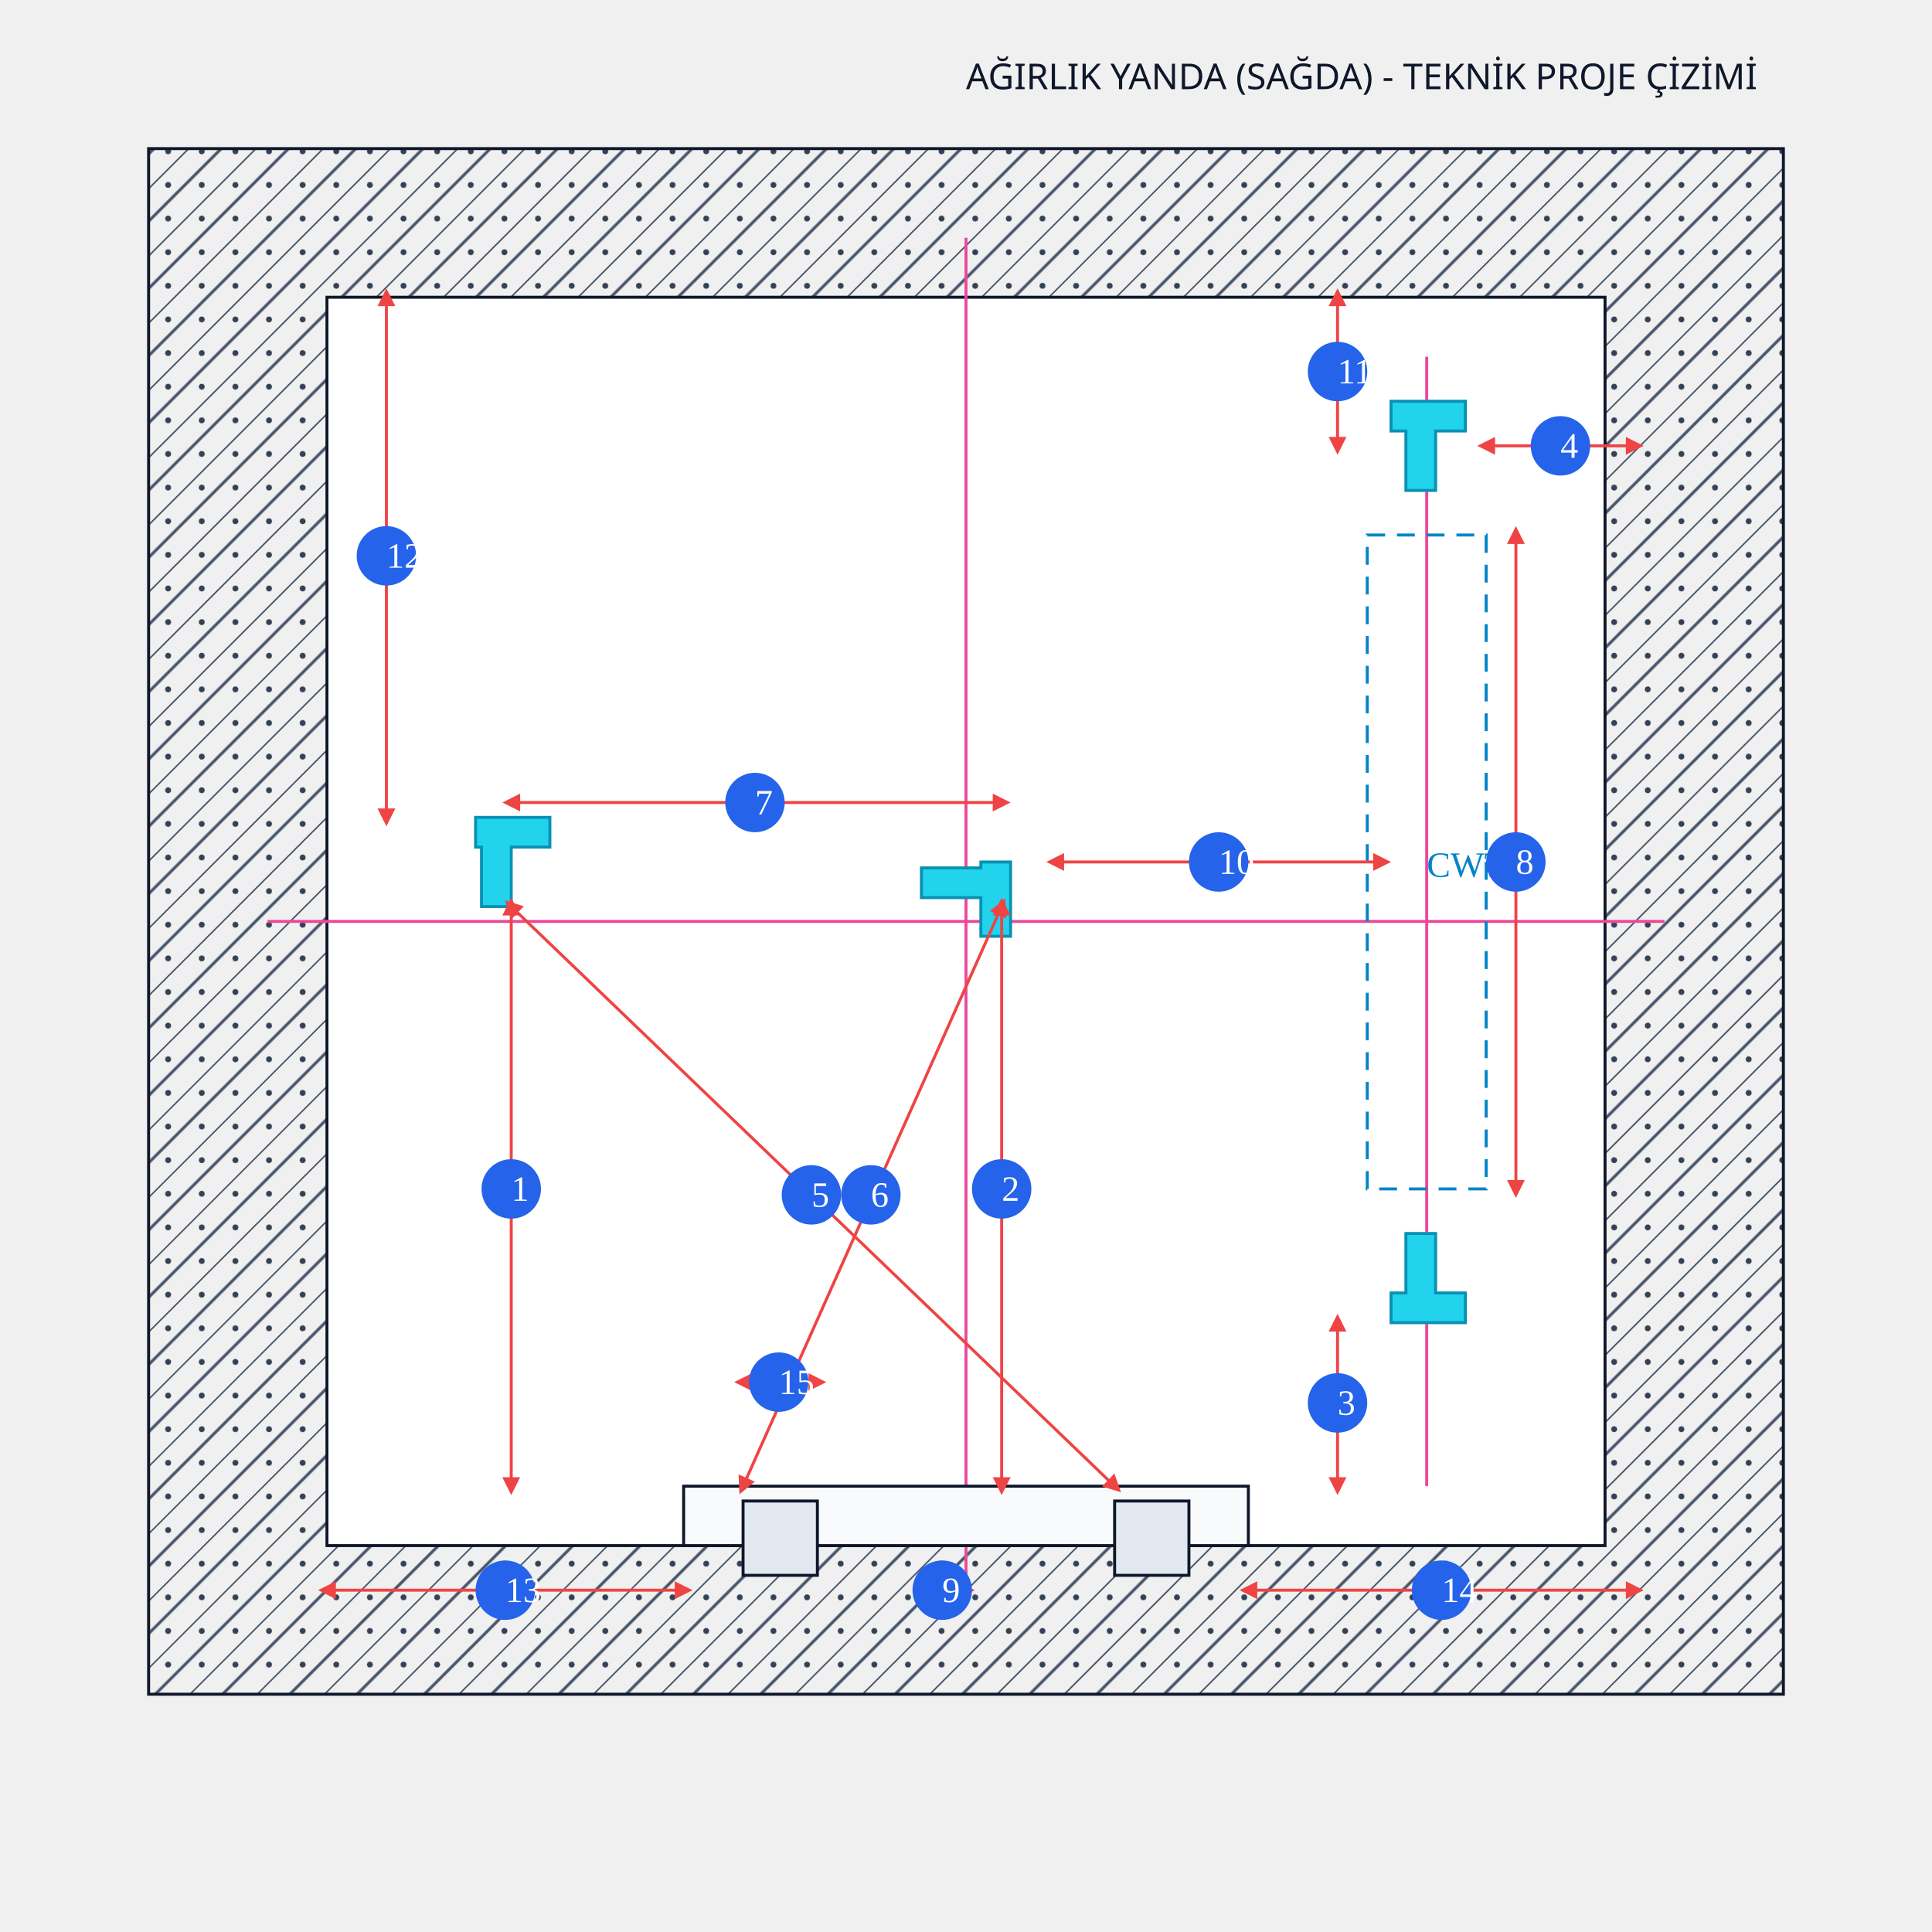
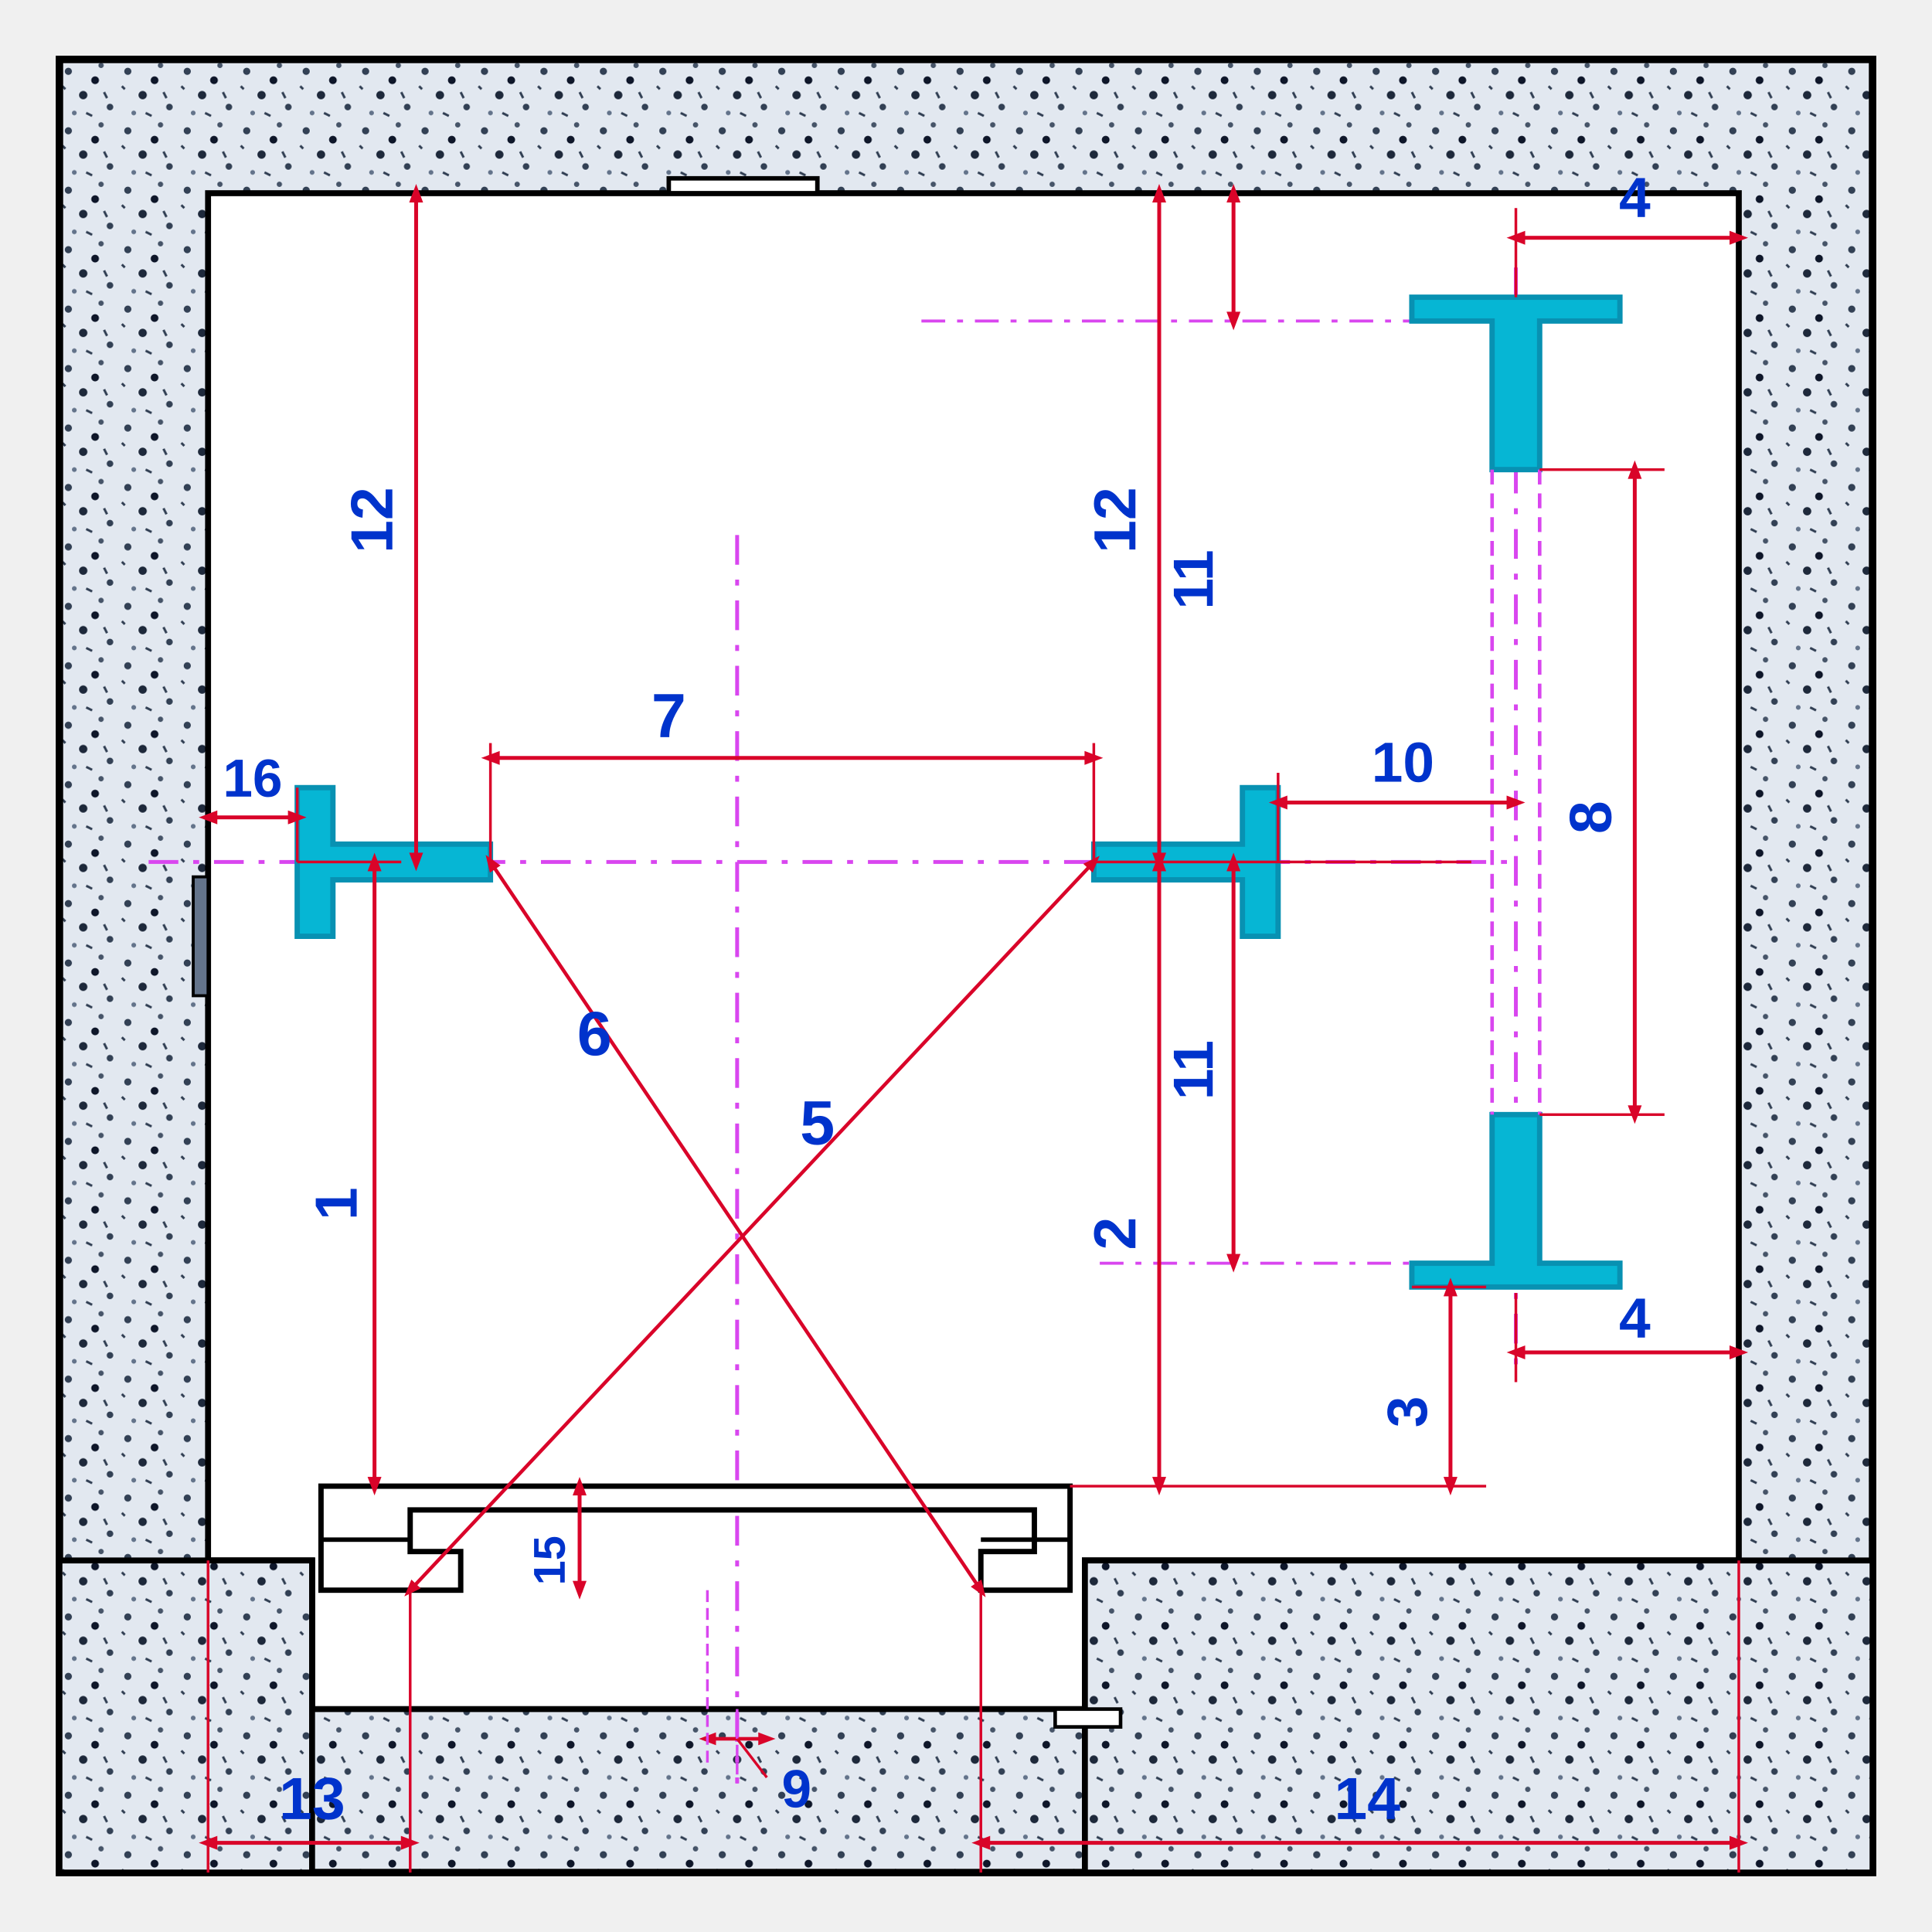
- <svg xmlns="http://www.w3.org/2000/svg" viewBox="0 0 650 650" width="100%" height="100%" style="background: #ffffff;">
+ <svg xmlns="http://www.w3.org/2000/svg" viewBox="0 0 650 650" width="100%" height="100%" style="background: #ffffff; font-family: 'Arial', sans-serif;">
  <defs>
-     <pattern id="concreteHatch" width="16" height="16" patternUnits="userSpaceOnUse" patternTransform="rotate(45 0 0)">
-       <path d="M 0,0 L 0,16 M 8,0 L 8,16" stroke="#475569" strokeWidth="1" />
-       <circle cx="4" cy="4" r="1" fill="#334155" />
-       <circle cx="12" cy="12" r="1" fill="#334155" />
+     <pattern id="concreteHatch" width="20" height="20" patternUnits="userSpaceOnUse">
+       <rect width="20" height="20" fill="#e2e8f0" />
+       <circle cx="3" cy="4" r="1.2" fill="#334155" />
+       <circle cx="14" cy="2" r="0.9" fill="#475569" />
+       <circle cx="8" cy="12" r="1.4" fill="#1e293b" />
+       <circle cx="17" cy="16" r="1.1" fill="#334155" />
+       <circle cx="5" cy="18" r="0.8" fill="#64748b" />
+       <circle cx="12" cy="7" r="1.3" fill="#0f172a" />
+       <path d="M 1,9 L 2,10 M 15,11 L 16,13 M 9,18 L 11,19" stroke="#334155" stroke-width="0.8" />
    </pattern>
-     <marker id="arrowRed" viewBox="0 0 10 10" refX="5" refY="5" markerWidth="6" markerHeight="6" orient="auto-start-reverse">
-       <path d="M 0 0 L 10 5 L 0 10 z" fill="#ef4444" />
+     <marker id="arrRed" viewBox="0 0 10 10" refX="5" refY="5" markerWidth="6" markerHeight="6" orient="auto-start-reverse">
+       <path d="M 1 2 L 9 5 L 1 8 z" fill="#d90429" />
    </marker>
  </defs>
-   <text x="325" y="30" fill="#0f172a" fontSize="16" fontWeight="900" textAnchor="middle" font-family="sans-serif">AĞIRLIK YANDA (SAĞDA) - TEKNİK PROJE ÇİZİMİ</text>
-   <rect x="50" y="50" width="550" height="520" fill="url(#concreteHatch)" stroke="#0f172a" strokeWidth="3" />
-   <rect x="110" y="100" width="430" height="420" fill="#ffffff" stroke="#0f172a" strokeWidth="3" />
-   <line x1="325" y1="80" x2="325" y2="540" stroke="#ec4899" strokeWidth="1.2" strokeDasharray="8 4 2 4" />
-   <line x1="90" y1="310" x2="560" y2="310" stroke="#ec4899" strokeWidth="1.2" strokeDasharray="8 4 2 4" />
-   <line x1="480" y1="120" x2="480" y2="500" stroke="#ec4899" strokeWidth="1" strokeDasharray="6 3" />
-   <g transform="translate(160, 290)">
-     <path d="M 0,-15 L 25,-15 L 25,-5 L 12,-5 L 12,15 L 2,15 L 2,-5 L 0,-5 Z" fill="#22d3ee" stroke="#0891b2" strokeWidth="2" />
+   <polygon points="20,20 630,20 630,630 20,630" fill="url(#concreteHatch)" stroke="#000000" stroke-width="2.5" />
+   <path d="     M 70,65      L 585,65      L 585,525      L 365,525      L 365,575      L 105,575      L 105,525      L 70,525      Z" fill="#ffffff" stroke="#000000" stroke-width="2" />
+   <rect x="20" y="525" width="85" height="105" fill="url(#concreteHatch)" stroke="#000000" stroke-width="2" />
+   <rect x="365" y="525" width="265" height="105" fill="url(#concreteHatch)" stroke="#000000" stroke-width="2" />
+   <rect x="225" y="60" width="50" height="5" fill="#ffffff" stroke="#000000" stroke-width="1.5" />
+   <line x1="248" y1="180" x2="248" y2="600" stroke="#d946ef" stroke-width="1.3" stroke-dasharray="10 5 2 5" />
+   <line x1="50" y1="290" x2="510" y2="290" stroke="#d946ef" stroke-width="1.3" stroke-dasharray="10 5 2 5" />
+   <line x1="510" y1="90" x2="510" y2="460" stroke="#d946ef" stroke-width="1.3" stroke-dasharray="10 5 2 5" />
+   <line x1="310" y1="108" x2="520" y2="108" stroke="#d946ef" stroke-width="1" stroke-dasharray="8 4 2 4" />
+   <line x1="370" y1="425" x2="520" y2="425" stroke="#d946ef" stroke-width="1" stroke-dasharray="8 4 2 4" />
+   <g transform="translate(100, 290)">
+     <path d="M 0,-25 L 12,-25 L 12,-6 L 65,-6 L 65,6 L 12,6 L 12,25 L 0,25 Z" fill="#06b6d4" stroke="#0891b2" stroke-width="1.8" />
  </g>
-   <g transform="translate(325, 290) rotate(90)">
-     <path d="M 0,-15 L 25,-15 L 25,-5 L 12,-5 L 12,15 L 2,15 L 2,-5 L 0,-5 Z" fill="#22d3ee" stroke="#0891b2" strokeWidth="2" />
+   <rect x="65" y="295" width="5" height="40" fill="#64748b" stroke="#000000" stroke-width="1" />
+   <g transform="translate(418, 290)">
+     <path d="M 12,-25 L 0,-25 L 0,-6 L -50,-6 L -50,6 L 0,6 L 0,25 L 12,25 Z" fill="#06b6d4" stroke="#0891b2" stroke-width="1.8" />
  </g>
-   <g transform="translate(480, 150)">
-     <path d="M -12,-15 L 13,-15 L 13,-5 L 3,-5 L 3,15 L -7,15 L -7,-5 L -12,-5 Z" fill="#22d3ee" stroke="#0891b2" strokeWidth="2" />
+   <g transform="translate(510, 108)">
+     <path d="M -35,-8 L 35,-8 L 35,0 L 8,0 L 8,50 L -8,50 L -8,0 L -35,0 Z" fill="#06b6d4" stroke="#0891b2" stroke-width="1.8" />
  </g>
-   <g transform="translate(480, 430)">
-     <path d="M -12,15 L 13,15 L 13,5 L 3,5 L 3,-15 L -7,-15 L -7,5 L -12,5 Z" fill="#22d3ee" stroke="#0891b2" strokeWidth="2" />
+   <g transform="translate(510, 425)">
+     <path d="M -35,8 L 35,8 L 35,0 L 8,0 L 8,-50 L -8,-50 L -8,0 L -35,0 Z" fill="#06b6d4" stroke="#0891b2" stroke-width="1.8" />
  </g>
-   <rect x="460" y="180" width="40" height="220" fill="none" stroke="#0284c7" strokeWidth="2" stroke-dasharray="6 4" />
-   <text x="480" y="295" fill="#0284c7" fontSize="11" fontWeight="bold" textAnchor="middle">CWT</text>
-   <rect x="230" y="500" width="190" height="20" fill="#f8fafc" stroke="#0f172a" strokeWidth="2" />
-   <rect x="250" y="505" width="25" height="25" fill="#e2e8f0" stroke="#0f172a" strokeWidth="1.5" />
-   <rect x="375" y="505" width="25" height="25" fill="#e2e8f0" stroke="#0f172a" strokeWidth="1.5" />
-   <line x1="172" y1="305" x2="172" y2="500" stroke="#ef4444" strokeWidth="1.5" marker-start="url(#arrowRed)" marker-end="url(#arrowRed)" />
-   <circle cx="172" cy="400" r="10" fill="#2563eb" />
-   <text x="172" y="404" fill="#ffffff" fontSize="11" fontWeight="bold" textAnchor="middle">1</text>
-   <line x1="337" y1="305" x2="337" y2="500" stroke="#ef4444" strokeWidth="1.5" marker-start="url(#arrowRed)" marker-end="url(#arrowRed)" />
-   <circle cx="337" cy="400" r="10" fill="#2563eb" />
-   <text x="337" y="404" fill="#ffffff" fontSize="11" fontWeight="bold" textAnchor="middle">2</text>
-   <line x1="450" y1="445" x2="450" y2="500" stroke="#ef4444" strokeWidth="1.5" marker-start="url(#arrowRed)" marker-end="url(#arrowRed)" />
-   <circle cx="450" cy="472" r="10" fill="#2563eb" />
-   <text x="450" y="476" fill="#ffffff" fontSize="11" fontWeight="bold" textAnchor="middle">3</text>
-   <line x1="500" y1="150" x2="550" y2="150" stroke="#ef4444" strokeWidth="1.5" marker-start="url(#arrowRed)" marker-end="url(#arrowRed)" />
-   <circle cx="525" cy="150" r="10" fill="#2563eb" />
-   <text x="525" y="154" fill="#ffffff" fontSize="11" fontWeight="bold" textAnchor="middle">4</text>
-   <line x1="172" y1="305" x2="375" y2="500" stroke="#ef4444" strokeWidth="1.2" marker-start="url(#arrowRed)" marker-end="url(#arrowRed)" />
-   <circle cx="273" cy="402" r="10" fill="#2563eb" />
-   <text x="273" y="406" fill="#ffffff" fontSize="11" fontWeight="bold" textAnchor="middle">5</text>
-   <line x1="337" y1="305" x2="250" y2="500" stroke="#ef4444" strokeWidth="1.2" marker-start="url(#arrowRed)" marker-end="url(#arrowRed)" />
-   <circle cx="293" cy="402" r="10" fill="#2563eb" />
-   <text x="293" y="406" fill="#ffffff" fontSize="11" fontWeight="bold" textAnchor="middle">6</text>
-   <line x1="172" y1="270" x2="337" y2="270" stroke="#ef4444" strokeWidth="1.5" marker-start="url(#arrowRed)" marker-end="url(#arrowRed)" />
-   <circle cx="254" cy="270" r="10" fill="#2563eb" />
-   <text x="254" y="274" fill="#ffffff" fontSize="11" fontWeight="bold" textAnchor="middle">7</text>
-   <line x1="510" y1="180" x2="510" y2="400" stroke="#ef4444" strokeWidth="1.5" marker-start="url(#arrowRed)" marker-end="url(#arrowRed)" />
-   <circle cx="510" cy="290" r="10" fill="#2563eb" />
-   <text x="510" y="294" fill="#ffffff" fontSize="11" fontWeight="bold" textAnchor="middle">8</text>
-   <line x1="310" y1="535" x2="325" y2="535" stroke="#ef4444" strokeWidth="1.5" marker-start="url(#arrowRed)" marker-end="url(#arrowRed)" />
-   <circle cx="317" cy="535" r="10" fill="#2563eb" />
-   <text x="317" y="539" fill="#ffffff" fontSize="11" fontWeight="bold" textAnchor="middle">9</text>
-   <line x1="355" y1="290" x2="465" y2="290" stroke="#ef4444" strokeWidth="1.5" marker-start="url(#arrowRed)" marker-end="url(#arrowRed)" />
-   <circle cx="410" cy="290" r="10" fill="#2563eb" />
-   <text x="410" y="294" fill="#ffffff" fontSize="11" fontWeight="bold" textAnchor="middle">10</text>
-   <line x1="450" y1="100" x2="450" y2="150" stroke="#ef4444" strokeWidth="1.5" marker-start="url(#arrowRed)" marker-end="url(#arrowRed)" />
-   <circle cx="450" cy="125" r="10" fill="#2563eb" />
-   <text x="450" y="129" fill="#ffffff" fontSize="10" fontWeight="bold" textAnchor="middle">11</text>
-   <line x1="130" y1="100" x2="130" y2="275" stroke="#ef4444" strokeWidth="1.5" marker-start="url(#arrowRed)" marker-end="url(#arrowRed)" />
-   <circle cx="130" cy="187" r="10" fill="#2563eb" />
-   <text x="130" y="191" fill="#ffffff" fontSize="10" fontWeight="bold" textAnchor="middle">12</text>
-   <line x1="110" y1="535" x2="230" y2="535" stroke="#ef4444" strokeWidth="1.5" marker-start="url(#arrowRed)" marker-end="url(#arrowRed)" />
-   <circle cx="170" cy="535" r="10" fill="#2563eb" />
-   <text x="170" y="539" fill="#ffffff" fontSize="10" fontWeight="bold" textAnchor="middle">13</text>
-   <line x1="420" y1="535" x2="550" y2="535" stroke="#ef4444" strokeWidth="1.5" marker-start="url(#arrowRed)" marker-end="url(#arrowRed)" />
-   <circle cx="485" cy="535" r="10" fill="#2563eb" />
-   <text x="485" y="539" fill="#ffffff" fontSize="10" fontWeight="bold" textAnchor="middle">14</text>
-   <line x1="250" y1="465" x2="275" y2="465" stroke="#ef4444" strokeWidth="1.5" marker-start="url(#arrowRed)" marker-end="url(#arrowRed)" />
-   <circle cx="262" cy="465" r="10" fill="#2563eb" />
-   <text x="262" y="469" fill="#ffffff" fontSize="10" fontWeight="bold" textAnchor="middle">15</text>
+   <line x1="502" y1="158" x2="502" y2="375" stroke="#d946ef" stroke-width="1.2" stroke-dasharray="5 3" />
+   <line x1="518" y1="158" x2="518" y2="375" stroke="#d946ef" stroke-width="1.2" stroke-dasharray="5 3" />
+   <path d="     M 108,500      L 360,500      L 360,535      L 330,535      L 330,522      L 348,522      L 348,508      L 138,508      L 138,522      L 155,522      L 155,535      L 108,535      Z" fill="#ffffff" stroke="#000000" stroke-width="1.8" />
+   <line x1="108" y1="518" x2="138" y2="518" stroke="#000000" stroke-width="1.5" />
+   <line x1="330" y1="518" x2="360" y2="518" stroke="#000000" stroke-width="1.5" />
+   <rect x="355" y="575" width="22" height="6" fill="#ffffff" stroke="#000000" stroke-width="1.2" />
+   <line x1="126" y1="290" x2="126" y2="500" stroke="#d90429" stroke-width="1.3" marker-start="url(#arrRed)" marker-end="url(#arrRed)" />
+   <line x1="100" y1="290" x2="135" y2="290" stroke="#d90429" stroke-width="0.9" />
+   <line x1="390" y1="290" x2="390" y2="500" stroke="#d90429" stroke-width="1.3" marker-start="url(#arrRed)" marker-end="url(#arrRed)" />
+   <line x1="368" y1="290" x2="495" y2="290" stroke="#d90429" stroke-width="0.9" />
+   <line x1="360" y1="500" x2="500" y2="500" stroke="#d90429" stroke-width="0.9" />
+   <line x1="488" y1="433" x2="488" y2="500" stroke="#d90429" stroke-width="1.3" marker-start="url(#arrRed)" marker-end="url(#arrRed)" />
+   <line x1="475" y1="433" x2="500" y2="433" stroke="#d90429" stroke-width="0.9" />
+   <line x1="510" y1="80" x2="585" y2="80" stroke="#d90429" stroke-width="1.3" marker-start="url(#arrRed)" marker-end="url(#arrRed)" />
+   <line x1="510" y1="70" x2="510" y2="100" stroke="#d90429" stroke-width="0.9" />
+   <line x1="510" y1="455" x2="585" y2="455" stroke="#d90429" stroke-width="1.3" marker-start="url(#arrRed)" marker-end="url(#arrRed)" />
+   <line x1="510" y1="435" x2="510" y2="465" stroke="#d90429" stroke-width="0.9" />
+   <line x1="138" y1="535" x2="368" y2="290" stroke="#d90429" stroke-width="1.2" marker-start="url(#arrRed)" marker-end="url(#arrRed)" />
+   <line x1="330" y1="535" x2="165" y2="290" stroke="#d90429" stroke-width="1.2" marker-start="url(#arrRed)" marker-end="url(#arrRed)" />
+   <line x1="165" y1="255" x2="368" y2="255" stroke="#d90429" stroke-width="1.3" marker-start="url(#arrRed)" marker-end="url(#arrRed)" />
+   <line x1="165" y1="250" x2="165" y2="290" stroke="#d90429" stroke-width="0.9" />
+   <line x1="368" y1="250" x2="368" y2="290" stroke="#d90429" stroke-width="0.9" />
+   <line x1="550" y1="158" x2="550" y2="375" stroke="#d90429" stroke-width="1.3" marker-start="url(#arrRed)" marker-end="url(#arrRed)" />
+   <line x1="518" y1="158" x2="560" y2="158" stroke="#d90429" stroke-width="0.9" />
+   <line x1="518" y1="375" x2="560" y2="375" stroke="#d90429" stroke-width="0.9" />
+   <line x1="238" y1="585" x2="258" y2="585" stroke="#d90429" stroke-width="1.2" marker-start="url(#arrRed)" marker-end="url(#arrRed)" />
+   <line x1="238" y1="535" x2="238" y2="595" stroke="#d946ef" stroke-width="0.9" stroke-dasharray="4 2" />
+   <line x1="248" y1="575" x2="248" y2="600" stroke="#d946ef" stroke-width="0.9" stroke-dasharray="4 2" />
+   <line x1="430" y1="270" x2="510" y2="270" stroke="#d90429" stroke-width="1.3" marker-start="url(#arrRed)" marker-end="url(#arrRed)" />
+   <line x1="430" y1="260" x2="430" y2="290" stroke="#d90429" stroke-width="0.9" />
+   <line x1="415" y1="65" x2="415" y2="108" stroke="#d90429" stroke-width="1.3" marker-start="url(#arrRed)" marker-end="url(#arrRed)" />
+   <line x1="415" y1="290" x2="415" y2="425" stroke="#d90429" stroke-width="1.3" marker-start="url(#arrRed)" marker-end="url(#arrRed)" />
+   <line x1="140" y1="65" x2="140" y2="290" stroke="#d90429" stroke-width="1.3" marker-start="url(#arrRed)" marker-end="url(#arrRed)" />
+   <line x1="390" y1="65" x2="390" y2="290" stroke="#d90429" stroke-width="1.3" marker-start="url(#arrRed)" marker-end="url(#arrRed)" />
+   <line x1="70" y1="620" x2="138" y2="620" stroke="#d90429" stroke-width="1.3" marker-start="url(#arrRed)" marker-end="url(#arrRed)" />
+   <line x1="70" y1="525" x2="70" y2="630" stroke="#d90429" stroke-width="0.9" />
+   <line x1="138" y1="535" x2="138" y2="630" stroke="#d90429" stroke-width="0.9" />
+   <line x1="330" y1="620" x2="585" y2="620" stroke="#d90429" stroke-width="1.3" marker-start="url(#arrRed)" marker-end="url(#arrRed)" />
+   <line x1="330" y1="535" x2="330" y2="630" stroke="#d90429" stroke-width="0.9" />
+   <line x1="585" y1="525" x2="585" y2="630" stroke="#d90429" stroke-width="0.9" />
+   <line x1="195" y1="500" x2="195" y2="535" stroke="#d90429" stroke-width="1.3" marker-start="url(#arrRed)" marker-end="url(#arrRed)" />
+   <line x1="70" y1="275" x2="100" y2="275" stroke="#d90429" stroke-width="1.3" marker-start="url(#arrRed)" marker-end="url(#arrRed)" />
+   <line x1="100" y1="265" x2="100" y2="290" stroke="#d90429" stroke-width="0.9" />
+   <text x="120" y="405" fill="#0033cc" font-size="20" font-weight="bold" text-anchor="middle" transform="rotate(-90 120 405)">1</text>
+   <text x="382" y="415" fill="#0033cc" font-size="20" font-weight="bold" text-anchor="middle" transform="rotate(-90 382 415)">2</text>
+   <text x="480" y="475" fill="#0033cc" font-size="19" font-weight="bold" text-anchor="middle" transform="rotate(-90 480 475)">3</text>
+   <text x="550" y="73" fill="#0033cc" font-size="19" font-weight="bold" text-anchor="middle">4</text>
+   <text x="550" y="450" fill="#0033cc" font-size="19" font-weight="bold" text-anchor="middle">4</text>
+   <text x="275" y="385" fill="#0033cc" font-size="21" font-weight="bold" text-anchor="middle">5</text>
+   <text x="200" y="355" fill="#0033cc" font-size="21" font-weight="bold" text-anchor="middle">6</text>
+   <text x="225" y="248" fill="#0033cc" font-size="21" font-weight="bold" text-anchor="middle">7</text>
+   <text x="542" y="275" fill="#0033cc" font-size="20" font-weight="bold" text-anchor="middle" transform="rotate(-90 542 275)">8</text>
+   <text x="268" y="608" fill="#0033cc" font-size="18" font-weight="bold" text-anchor="middle">9</text>
+   <line x1="258" y1="598" x2="248" y2="585" stroke="#d90429" stroke-width="0.9" />
+   <text x="472" y="263" fill="#0033cc" font-size="19" font-weight="bold" text-anchor="middle">10</text>
+   <text x="408" y="195" fill="#0033cc" font-size="19" font-weight="bold" text-anchor="middle" transform="rotate(-90 408 195)">11</text>
+   <text x="408" y="360" fill="#0033cc" font-size="19" font-weight="bold" text-anchor="middle" transform="rotate(-90 408 360)">11</text>
+   <text x="132" y="175" fill="#0033cc" font-size="20" font-weight="bold" text-anchor="middle" transform="rotate(-90 132 175)">12</text>
+   <text x="382" y="175" fill="#0033cc" font-size="20" font-weight="bold" text-anchor="middle" transform="rotate(-90 382 175)">12</text>
+   <text x="105" y="612" fill="#0033cc" font-size="20" font-weight="bold" text-anchor="middle">13</text>
+   <text x="460" y="612" fill="#0033cc" font-size="20" font-weight="bold" text-anchor="middle">14</text>
+   <text x="190" y="525" fill="#0033cc" font-size="15" font-weight="bold" text-anchor="middle" transform="rotate(-90 190 525)">15</text>
+   <text x="85" y="268" fill="#0033cc" font-size="18" font-weight="bold" text-anchor="middle">16</text>
</svg>
